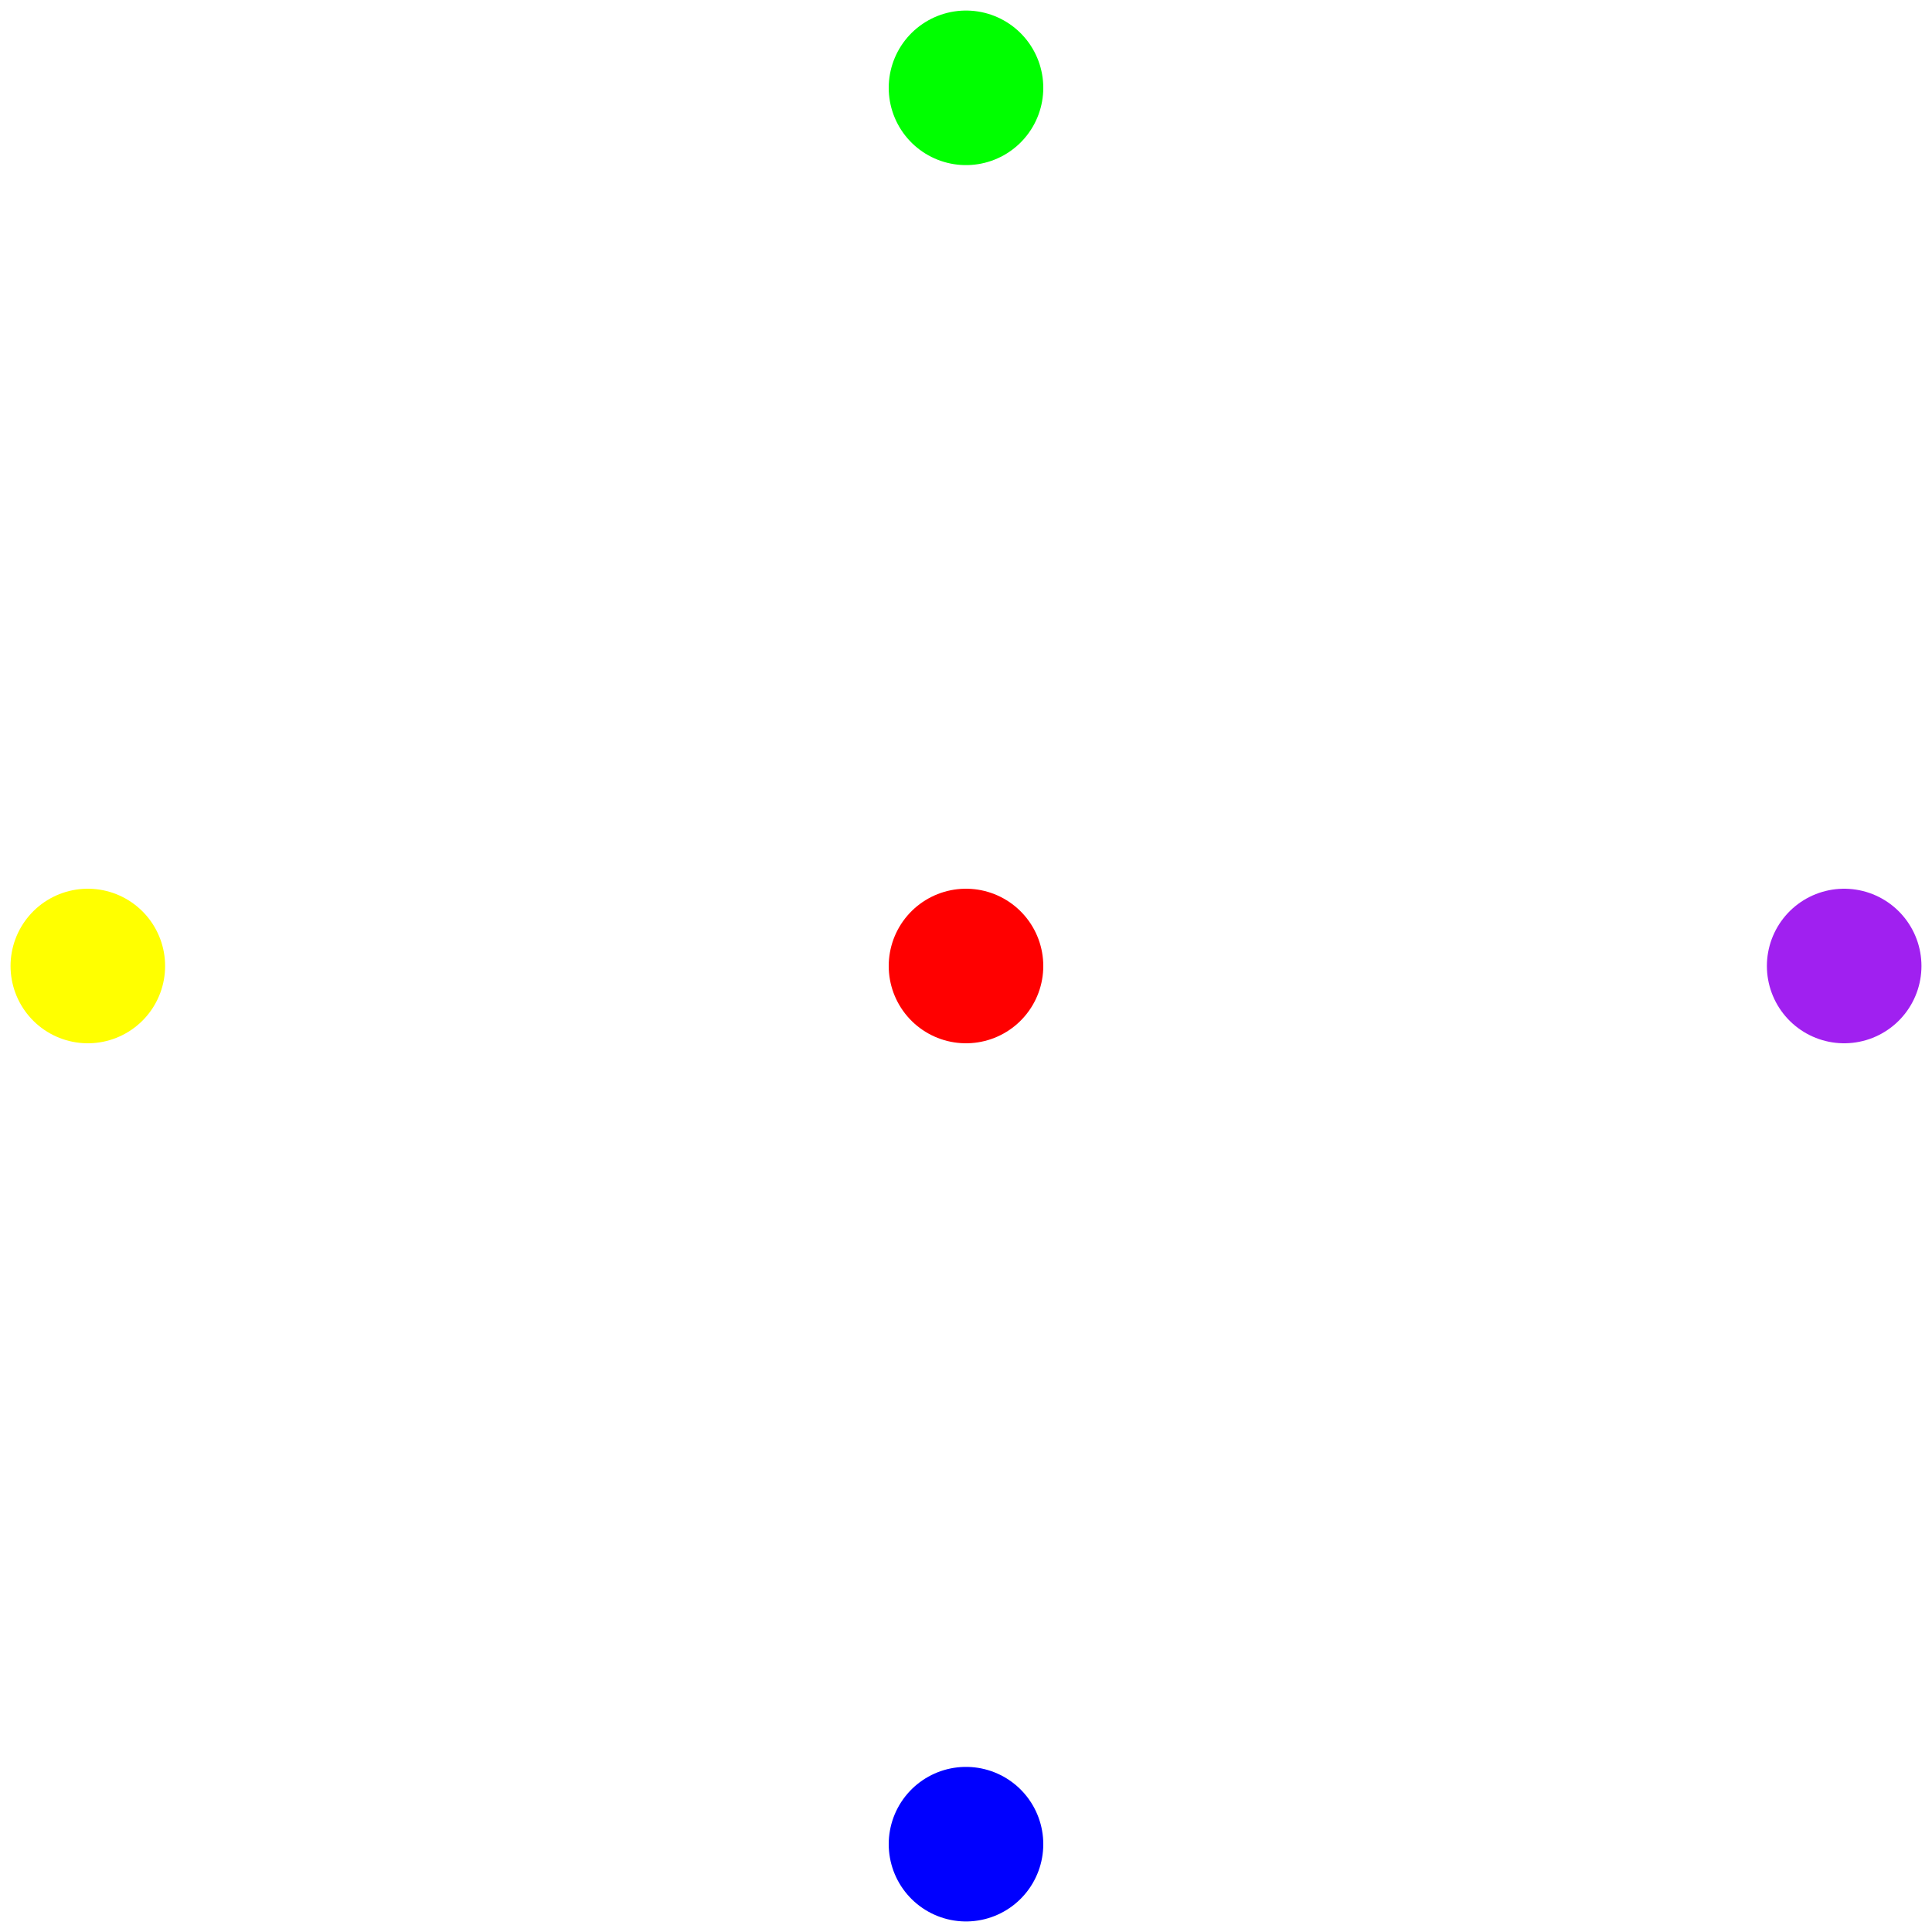
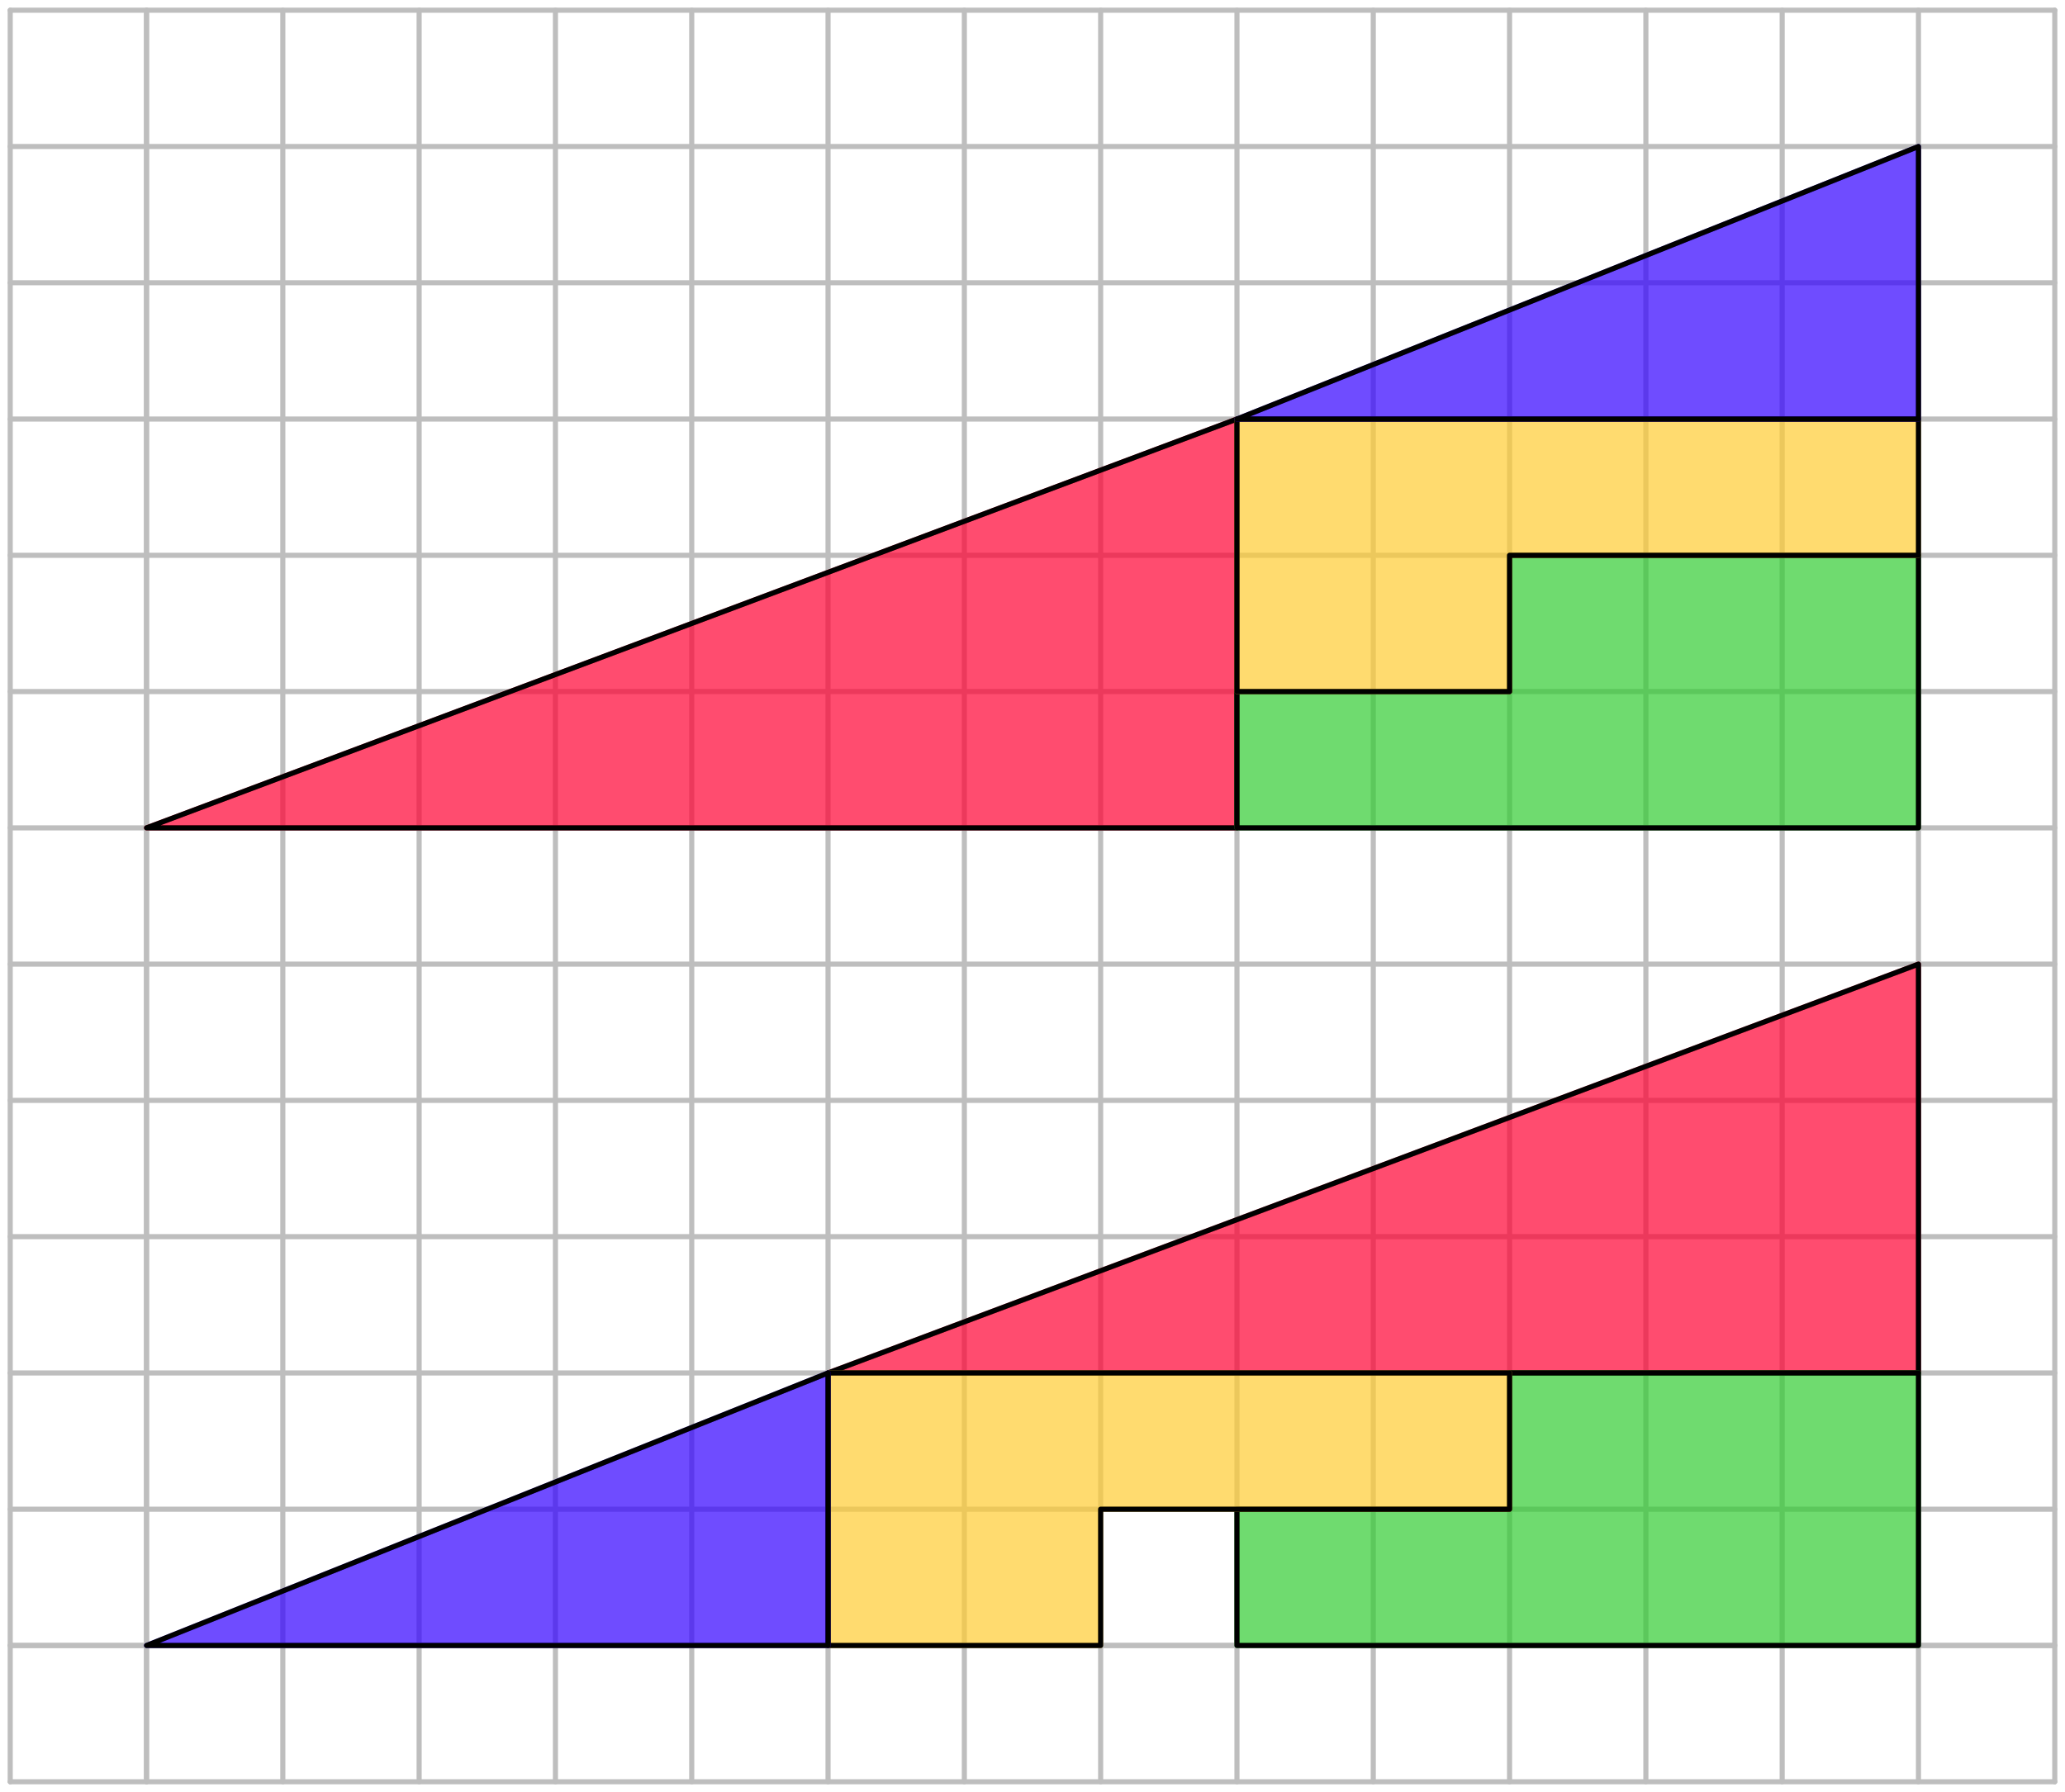
- <svg xmlns="http://www.w3.org/2000/svg" width="50pt" height="50pt" viewBox="0 0 50 50" version="1.1">
-   <g id="surface217">
-     <path style="fill-rule:evenodd;fill:rgb(100%,0%,0%);fill-opacity:1;stroke-width:4;stroke-linecap:round;stroke-linejoin:round;stroke:rgb(100%,0%,0%);stroke-opacity:1;stroke-miterlimit:10;" d="M 25 25 C 25 25 25 25 25 25 " />
-     <path style="fill-rule:evenodd;fill:rgb(0%,100%,0%);fill-opacity:1;stroke-width:4;stroke-linecap:round;stroke-linejoin:round;stroke:rgb(0%,100%,0%);stroke-opacity:1;stroke-miterlimit:10;" d="M 25 2.273 C 25 2.273 25 2.273 25 2.273 " />
-     <path style="fill-rule:evenodd;fill:rgb(0%,0%,100%);fill-opacity:1;stroke-width:4;stroke-linecap:round;stroke-linejoin:round;stroke:rgb(0%,0%,100%);stroke-opacity:1;stroke-miterlimit:10;" d="M 25 47.727 C 25 47.727 25 47.727 25 47.727 " />
-     <path style="fill-rule:evenodd;fill:rgb(100%,100%,0%);fill-opacity:1;stroke-width:4;stroke-linecap:round;stroke-linejoin:round;stroke:rgb(100%,100%,0%);stroke-opacity:1;stroke-miterlimit:10;" d="M 2.273 25 C 2.273 25 2.273 25 2.273 25 " />
-     <path style="fill-rule:evenodd;fill:rgb(62.745%,12.549%,94.118%);fill-opacity:1;stroke-width:4;stroke-linecap:round;stroke-linejoin:round;stroke:rgb(62.745%,12.549%,94.118%);stroke-opacity:1;stroke-miterlimit:10;" d="M 47.727 25 C 47.727 25 47.727 25 47.727 25 " />
+ <svg xmlns="http://www.w3.org/2000/svg" width="404pt" height="350.667pt" viewBox="0 0 404 350.667" version="1.1">
+   <g id="surface188">
+     <path style="fill:none;stroke-width:1;stroke-linecap:round;stroke-linejoin:round;stroke:rgb(74.51%,74.51%,74.51%);stroke-opacity:1;stroke-miterlimit:10;" d="M 28.668 348.668 C 28.668 233.109 28.668 117.555 28.668 2 " />
+     <path style="fill:none;stroke-width:1;stroke-linecap:round;stroke-linejoin:round;stroke:rgb(74.51%,74.51%,74.51%);stroke-opacity:1;stroke-miterlimit:10;" d="M 55.332 348.668 C 55.332 233.109 55.332 117.555 55.332 2 " />
+     <path style="fill:none;stroke-width:1;stroke-linecap:round;stroke-linejoin:round;stroke:rgb(74.51%,74.51%,74.51%);stroke-opacity:1;stroke-miterlimit:10;" d="M 82 348.668 C 82 233.109 82 117.555 82 2 " />
+     <path style="fill:none;stroke-width:1;stroke-linecap:round;stroke-linejoin:round;stroke:rgb(74.51%,74.51%,74.51%);stroke-opacity:1;stroke-miterlimit:10;" d="M 108.668 348.668 C 108.668 233.109 108.668 117.555 108.668 2 " />
+     <path style="fill:none;stroke-width:1;stroke-linecap:round;stroke-linejoin:round;stroke:rgb(74.51%,74.51%,74.51%);stroke-opacity:1;stroke-miterlimit:10;" d="M 135.332 348.668 C 135.332 233.109 135.332 117.555 135.332 2 " />
+     <path style="fill:none;stroke-width:1;stroke-linecap:round;stroke-linejoin:round;stroke:rgb(74.51%,74.51%,74.51%);stroke-opacity:1;stroke-miterlimit:10;" d="M 162 348.668 C 162 233.109 162 117.555 162 2 " />
+     <path style="fill:none;stroke-width:1;stroke-linecap:round;stroke-linejoin:round;stroke:rgb(74.51%,74.51%,74.51%);stroke-opacity:1;stroke-miterlimit:10;" d="M 188.668 348.668 C 188.668 233.109 188.668 117.555 188.668 2 " />
+     <path style="fill:none;stroke-width:1;stroke-linecap:round;stroke-linejoin:round;stroke:rgb(74.51%,74.51%,74.51%);stroke-opacity:1;stroke-miterlimit:10;" d="M 215.332 348.668 C 215.332 233.109 215.332 117.555 215.332 2 " />
+     <path style="fill:none;stroke-width:1;stroke-linecap:round;stroke-linejoin:round;stroke:rgb(74.51%,74.51%,74.51%);stroke-opacity:1;stroke-miterlimit:10;" d="M 242 348.668 C 242 233.109 242 117.555 242 2 " />
+     <path style="fill:none;stroke-width:1;stroke-linecap:round;stroke-linejoin:round;stroke:rgb(74.51%,74.51%,74.51%);stroke-opacity:1;stroke-miterlimit:10;" d="M 268.668 348.668 C 268.668 233.109 268.668 117.555 268.668 2 " />
+     <path style="fill:none;stroke-width:1;stroke-linecap:round;stroke-linejoin:round;stroke:rgb(74.51%,74.51%,74.51%);stroke-opacity:1;stroke-miterlimit:10;" d="M 295.332 348.668 C 295.332 233.109 295.332 117.555 295.332 2 " />
+     <path style="fill:none;stroke-width:1;stroke-linecap:round;stroke-linejoin:round;stroke:rgb(74.51%,74.51%,74.51%);stroke-opacity:1;stroke-miterlimit:10;" d="M 322 348.668 C 322 233.109 322 117.555 322 2 " />
+     <path style="fill:none;stroke-width:1;stroke-linecap:round;stroke-linejoin:round;stroke:rgb(74.51%,74.51%,74.51%);stroke-opacity:1;stroke-miterlimit:10;" d="M 348.668 348.668 C 348.668 233.109 348.668 117.555 348.668 2 " />
+     <path style="fill:none;stroke-width:1;stroke-linecap:round;stroke-linejoin:round;stroke:rgb(74.51%,74.51%,74.51%);stroke-opacity:1;stroke-miterlimit:10;" d="M 375.332 348.668 C 375.332 233.109 375.332 117.555 375.332 2 " />
+     <path style="fill:none;stroke-width:1;stroke-linecap:round;stroke-linejoin:round;stroke:rgb(74.51%,74.51%,74.51%);stroke-opacity:1;stroke-miterlimit:10;" d="M 402 348.668 C 402 233.109 402 117.555 402 2 " />
+     <path style="fill:none;stroke-width:1;stroke-linecap:round;stroke-linejoin:round;stroke:rgb(74.51%,74.51%,74.51%);stroke-opacity:1;stroke-miterlimit:10;" d="M 28.668 348.668 C 28.668 233.109 28.668 117.555 28.668 2 " />
+     <path style="fill:none;stroke-width:1;stroke-linecap:round;stroke-linejoin:round;stroke:rgb(74.51%,74.51%,74.51%);stroke-opacity:1;stroke-miterlimit:10;" d="M 2 348.668 C 2 233.109 2 117.555 2 2 " />
+     <path style="fill:none;stroke-width:1;stroke-linecap:round;stroke-linejoin:round;stroke:rgb(74.51%,74.51%,74.51%);stroke-opacity:1;stroke-miterlimit:10;" d="M 2 322 C 135.332 322 268.668 322 402 322 " />
+     <path style="fill:none;stroke-width:1;stroke-linecap:round;stroke-linejoin:round;stroke:rgb(74.51%,74.51%,74.51%);stroke-opacity:1;stroke-miterlimit:10;" d="M 2 295.332 C 135.332 295.332 268.668 295.332 402 295.332 " />
+     <path style="fill:none;stroke-width:1;stroke-linecap:round;stroke-linejoin:round;stroke:rgb(74.51%,74.51%,74.51%);stroke-opacity:1;stroke-miterlimit:10;" d="M 2 268.668 C 135.332 268.668 268.668 268.668 402 268.668 " />
+     <path style="fill:none;stroke-width:1;stroke-linecap:round;stroke-linejoin:round;stroke:rgb(74.51%,74.51%,74.51%);stroke-opacity:1;stroke-miterlimit:10;" d="M 2 242 C 135.332 242 268.668 242 402 242 " />
+     <path style="fill:none;stroke-width:1;stroke-linecap:round;stroke-linejoin:round;stroke:rgb(74.51%,74.51%,74.51%);stroke-opacity:1;stroke-miterlimit:10;" d="M 2 215.332 C 135.332 215.332 268.668 215.332 402 215.332 " />
+     <path style="fill:none;stroke-width:1;stroke-linecap:round;stroke-linejoin:round;stroke:rgb(74.51%,74.51%,74.51%);stroke-opacity:1;stroke-miterlimit:10;" d="M 2 188.668 C 135.332 188.668 268.668 188.668 402 188.668 " />
+     <path style="fill:none;stroke-width:1;stroke-linecap:round;stroke-linejoin:round;stroke:rgb(74.51%,74.51%,74.51%);stroke-opacity:1;stroke-miterlimit:10;" d="M 2 162 C 135.332 162 268.668 162 402 162 " />
+     <path style="fill:none;stroke-width:1;stroke-linecap:round;stroke-linejoin:round;stroke:rgb(74.51%,74.51%,74.51%);stroke-opacity:1;stroke-miterlimit:10;" d="M 2 135.332 C 135.332 135.332 268.668 135.332 402 135.332 " />
+     <path style="fill:none;stroke-width:1;stroke-linecap:round;stroke-linejoin:round;stroke:rgb(74.51%,74.51%,74.51%);stroke-opacity:1;stroke-miterlimit:10;" d="M 2 108.668 C 135.332 108.668 268.668 108.668 402 108.668 " />
+     <path style="fill:none;stroke-width:1;stroke-linecap:round;stroke-linejoin:round;stroke:rgb(74.51%,74.51%,74.51%);stroke-opacity:1;stroke-miterlimit:10;" d="M 2 82 C 135.332 82 268.668 82 402 82 " />
+     <path style="fill:none;stroke-width:1;stroke-linecap:round;stroke-linejoin:round;stroke:rgb(74.51%,74.51%,74.51%);stroke-opacity:1;stroke-miterlimit:10;" d="M 2 55.332 C 135.332 55.332 268.668 55.332 402 55.332 " />
+     <path style="fill:none;stroke-width:1;stroke-linecap:round;stroke-linejoin:round;stroke:rgb(74.51%,74.51%,74.51%);stroke-opacity:1;stroke-miterlimit:10;" d="M 2 28.668 C 135.332 28.668 268.668 28.668 402 28.668 " />
+     <path style="fill:none;stroke-width:1;stroke-linecap:round;stroke-linejoin:round;stroke:rgb(74.51%,74.51%,74.51%);stroke-opacity:1;stroke-miterlimit:10;" d="M 2 2 C 135.332 2 268.668 2 402 2 " />
+     <path style="fill:none;stroke-width:1;stroke-linecap:round;stroke-linejoin:round;stroke:rgb(74.51%,74.51%,74.51%);stroke-opacity:1;stroke-miterlimit:10;" d="M 2 322 C 135.332 322 268.668 322 402 322 " />
+     <path style="fill:none;stroke-width:1;stroke-linecap:round;stroke-linejoin:round;stroke:rgb(74.51%,74.51%,74.51%);stroke-opacity:1;stroke-miterlimit:10;" d="M 2 348.668 C 135.332 348.668 268.668 348.668 402 348.668 " />
+     <path style="fill-rule:evenodd;fill:rgb(100%,0%,20%);fill-opacity:0.7;stroke-width:1;stroke-linecap:round;stroke-linejoin:round;stroke:rgb(100%,0%,20%);stroke-opacity:0.7;stroke-miterlimit:10;" d="M 28.668 162 C 99.777 162 170.891 162 242 162 C 242 135.332 242 108.668 242 82 C 170.891 108.668 99.777 135.332 28.668 162 " />
+     <path style="fill:none;stroke-width:1;stroke-linecap:round;stroke-linejoin:round;stroke:rgb(0%,0%,0%);stroke-opacity:1;stroke-miterlimit:10;" d="M 28.668 162 C 99.777 162 170.891 162 242 162 C 242 135.332 242 108.668 242 82 C 170.891 108.668 99.777 135.332 28.668 162 " />
+     <path style="fill-rule:evenodd;fill:rgb(20%,80%,20%);fill-opacity:0.7;stroke-width:1;stroke-linecap:round;stroke-linejoin:round;stroke:rgb(20%,80%,20%);stroke-opacity:0.7;stroke-miterlimit:10;" d="M 242 162 C 286.445 162 330.891 162 375.332 162 C 375.332 144.223 375.332 126.445 375.332 108.668 C 348.668 108.668 322 108.668 295.332 108.668 C 295.332 117.555 295.332 126.445 295.332 135.332 C 277.555 135.332 259.777 135.332 242 135.332 C 242 144.223 242 153.109 242 162 " />
+     <path style="fill:none;stroke-width:1;stroke-linecap:round;stroke-linejoin:round;stroke:rgb(0%,0%,0%);stroke-opacity:1;stroke-miterlimit:10;" d="M 242 162 C 286.445 162 330.891 162 375.332 162 C 375.332 144.223 375.332 126.445 375.332 108.668 C 348.668 108.668 322 108.668 295.332 108.668 C 295.332 117.555 295.332 126.445 295.332 135.332 C 277.555 135.332 259.777 135.332 242 135.332 C 242 144.223 242 153.109 242 162 " />
+     <path style="fill-rule:evenodd;fill:rgb(100%,80%,20%);fill-opacity:0.7;stroke-width:1;stroke-linecap:round;stroke-linejoin:round;stroke:rgb(100%,80%,20%);stroke-opacity:0.7;stroke-miterlimit:10;" d="M 242 135.332 C 259.777 135.332 277.555 135.332 295.332 135.332 C 295.332 126.445 295.332 117.555 295.332 108.668 C 322 108.668 348.668 108.668 375.332 108.668 C 375.332 99.777 375.332 90.891 375.332 82 C 330.891 82 286.445 82 242 82 C 242 99.777 242 117.555 242 135.332 " />
+     <path style="fill:none;stroke-width:1;stroke-linecap:round;stroke-linejoin:round;stroke:rgb(0%,0%,0%);stroke-opacity:1;stroke-miterlimit:10;" d="M 242 135.332 C 259.777 135.332 277.555 135.332 295.332 135.332 C 295.332 126.445 295.332 117.555 295.332 108.668 C 322 108.668 348.668 108.668 375.332 108.668 C 375.332 99.777 375.332 90.891 375.332 82 C 330.891 82 286.445 82 242 82 C 242 99.777 242 117.555 242 135.332 " />
+     <path style="fill-rule:evenodd;fill:rgb(20%,0%,100%);fill-opacity:0.7;stroke-width:1;stroke-linecap:round;stroke-linejoin:round;stroke:rgb(20%,0%,100%);stroke-opacity:0.7;stroke-miterlimit:10;" d="M 242 82 C 286.445 82 330.891 82 375.332 82 C 375.332 64.223 375.332 46.445 375.332 28.668 C 330.891 46.445 286.445 64.223 242 82 " />
+     <path style="fill:none;stroke-width:1;stroke-linecap:round;stroke-linejoin:round;stroke:rgb(0%,0%,0%);stroke-opacity:1;stroke-miterlimit:10;" d="M 242 82 C 286.445 82 330.891 82 375.332 82 C 375.332 64.223 375.332 46.445 375.332 28.668 C 330.891 46.445 286.445 64.223 242 82 " />
+     <path style="fill-rule:evenodd;fill:rgb(100%,0%,20%);fill-opacity:0.7;stroke-width:1;stroke-linecap:round;stroke-linejoin:round;stroke:rgb(100%,0%,20%);stroke-opacity:0.7;stroke-miterlimit:10;" d="M 162 268.668 C 233.109 268.668 304.223 268.668 375.332 268.668 C 375.332 242 375.332 215.332 375.332 188.668 C 304.223 215.332 233.109 242 162 268.668 " />
+     <path style="fill:none;stroke-width:1;stroke-linecap:round;stroke-linejoin:round;stroke:rgb(0%,0%,0%);stroke-opacity:1;stroke-miterlimit:10;" d="M 162 268.668 C 233.109 268.668 304.223 268.668 375.332 268.668 C 375.332 242 375.332 215.332 375.332 188.668 C 304.223 215.332 233.109 242 162 268.668 " />
+     <path style="fill-rule:evenodd;fill:rgb(20%,80%,20%);fill-opacity:0.7;stroke-width:1;stroke-linecap:round;stroke-linejoin:round;stroke:rgb(20%,80%,20%);stroke-opacity:0.7;stroke-miterlimit:10;" d="M 242 322 C 286.445 322 330.891 322 375.332 322 C 375.332 304.223 375.332 286.445 375.332 268.668 C 348.668 268.668 322 268.668 295.332 268.668 C 295.332 277.555 295.332 286.445 295.332 295.332 C 277.555 295.332 259.777 295.332 242 295.332 C 242 304.223 242 313.109 242 322 " />
+     <path style="fill:none;stroke-width:1;stroke-linecap:round;stroke-linejoin:round;stroke:rgb(0%,0%,0%);stroke-opacity:1;stroke-miterlimit:10;" d="M 242 322 C 286.445 322 330.891 322 375.332 322 C 375.332 304.223 375.332 286.445 375.332 268.668 C 348.668 268.668 322 268.668 295.332 268.668 C 295.332 277.555 295.332 286.445 295.332 295.332 C 277.555 295.332 259.777 295.332 242 295.332 C 242 304.223 242 313.109 242 322 " />
+     <path style="fill-rule:evenodd;fill:rgb(100%,80%,20%);fill-opacity:0.7;stroke-width:1;stroke-linecap:round;stroke-linejoin:round;stroke:rgb(100%,80%,20%);stroke-opacity:0.7;stroke-miterlimit:10;" d="M 162 322 C 179.777 322 197.555 322 215.332 322 C 215.332 313.109 215.332 304.223 215.332 295.332 C 242 295.332 268.668 295.332 295.332 295.332 C 295.332 286.445 295.332 277.555 295.332 268.668 C 250.891 268.668 206.445 268.668 162 268.668 C 162 286.445 162 304.223 162 322 " />
+     <path style="fill:none;stroke-width:1;stroke-linecap:round;stroke-linejoin:round;stroke:rgb(0%,0%,0%);stroke-opacity:1;stroke-miterlimit:10;" d="M 162 322 C 179.777 322 197.555 322 215.332 322 C 215.332 313.109 215.332 304.223 215.332 295.332 C 242 295.332 268.668 295.332 295.332 295.332 C 295.332 286.445 295.332 277.555 295.332 268.668 C 250.891 268.668 206.445 268.668 162 268.668 C 162 286.445 162 304.223 162 322 " />
+     <path style="fill-rule:evenodd;fill:rgb(20%,0%,100%);fill-opacity:0.7;stroke-width:1;stroke-linecap:round;stroke-linejoin:round;stroke:rgb(20%,0%,100%);stroke-opacity:0.7;stroke-miterlimit:10;" d="M 28.668 322 C 73.109 322 117.555 322 162 322 C 162 304.223 162 286.445 162 268.668 C 117.555 286.445 73.109 304.223 28.668 322 " />
+     <path style="fill:none;stroke-width:1;stroke-linecap:round;stroke-linejoin:round;stroke:rgb(0%,0%,0%);stroke-opacity:1;stroke-miterlimit:10;" d="M 28.668 322 C 73.109 322 117.555 322 162 322 C 162 304.223 162 286.445 162 268.668 C 117.555 286.445 73.109 304.223 28.668 322 " />
  </g>
</svg>
